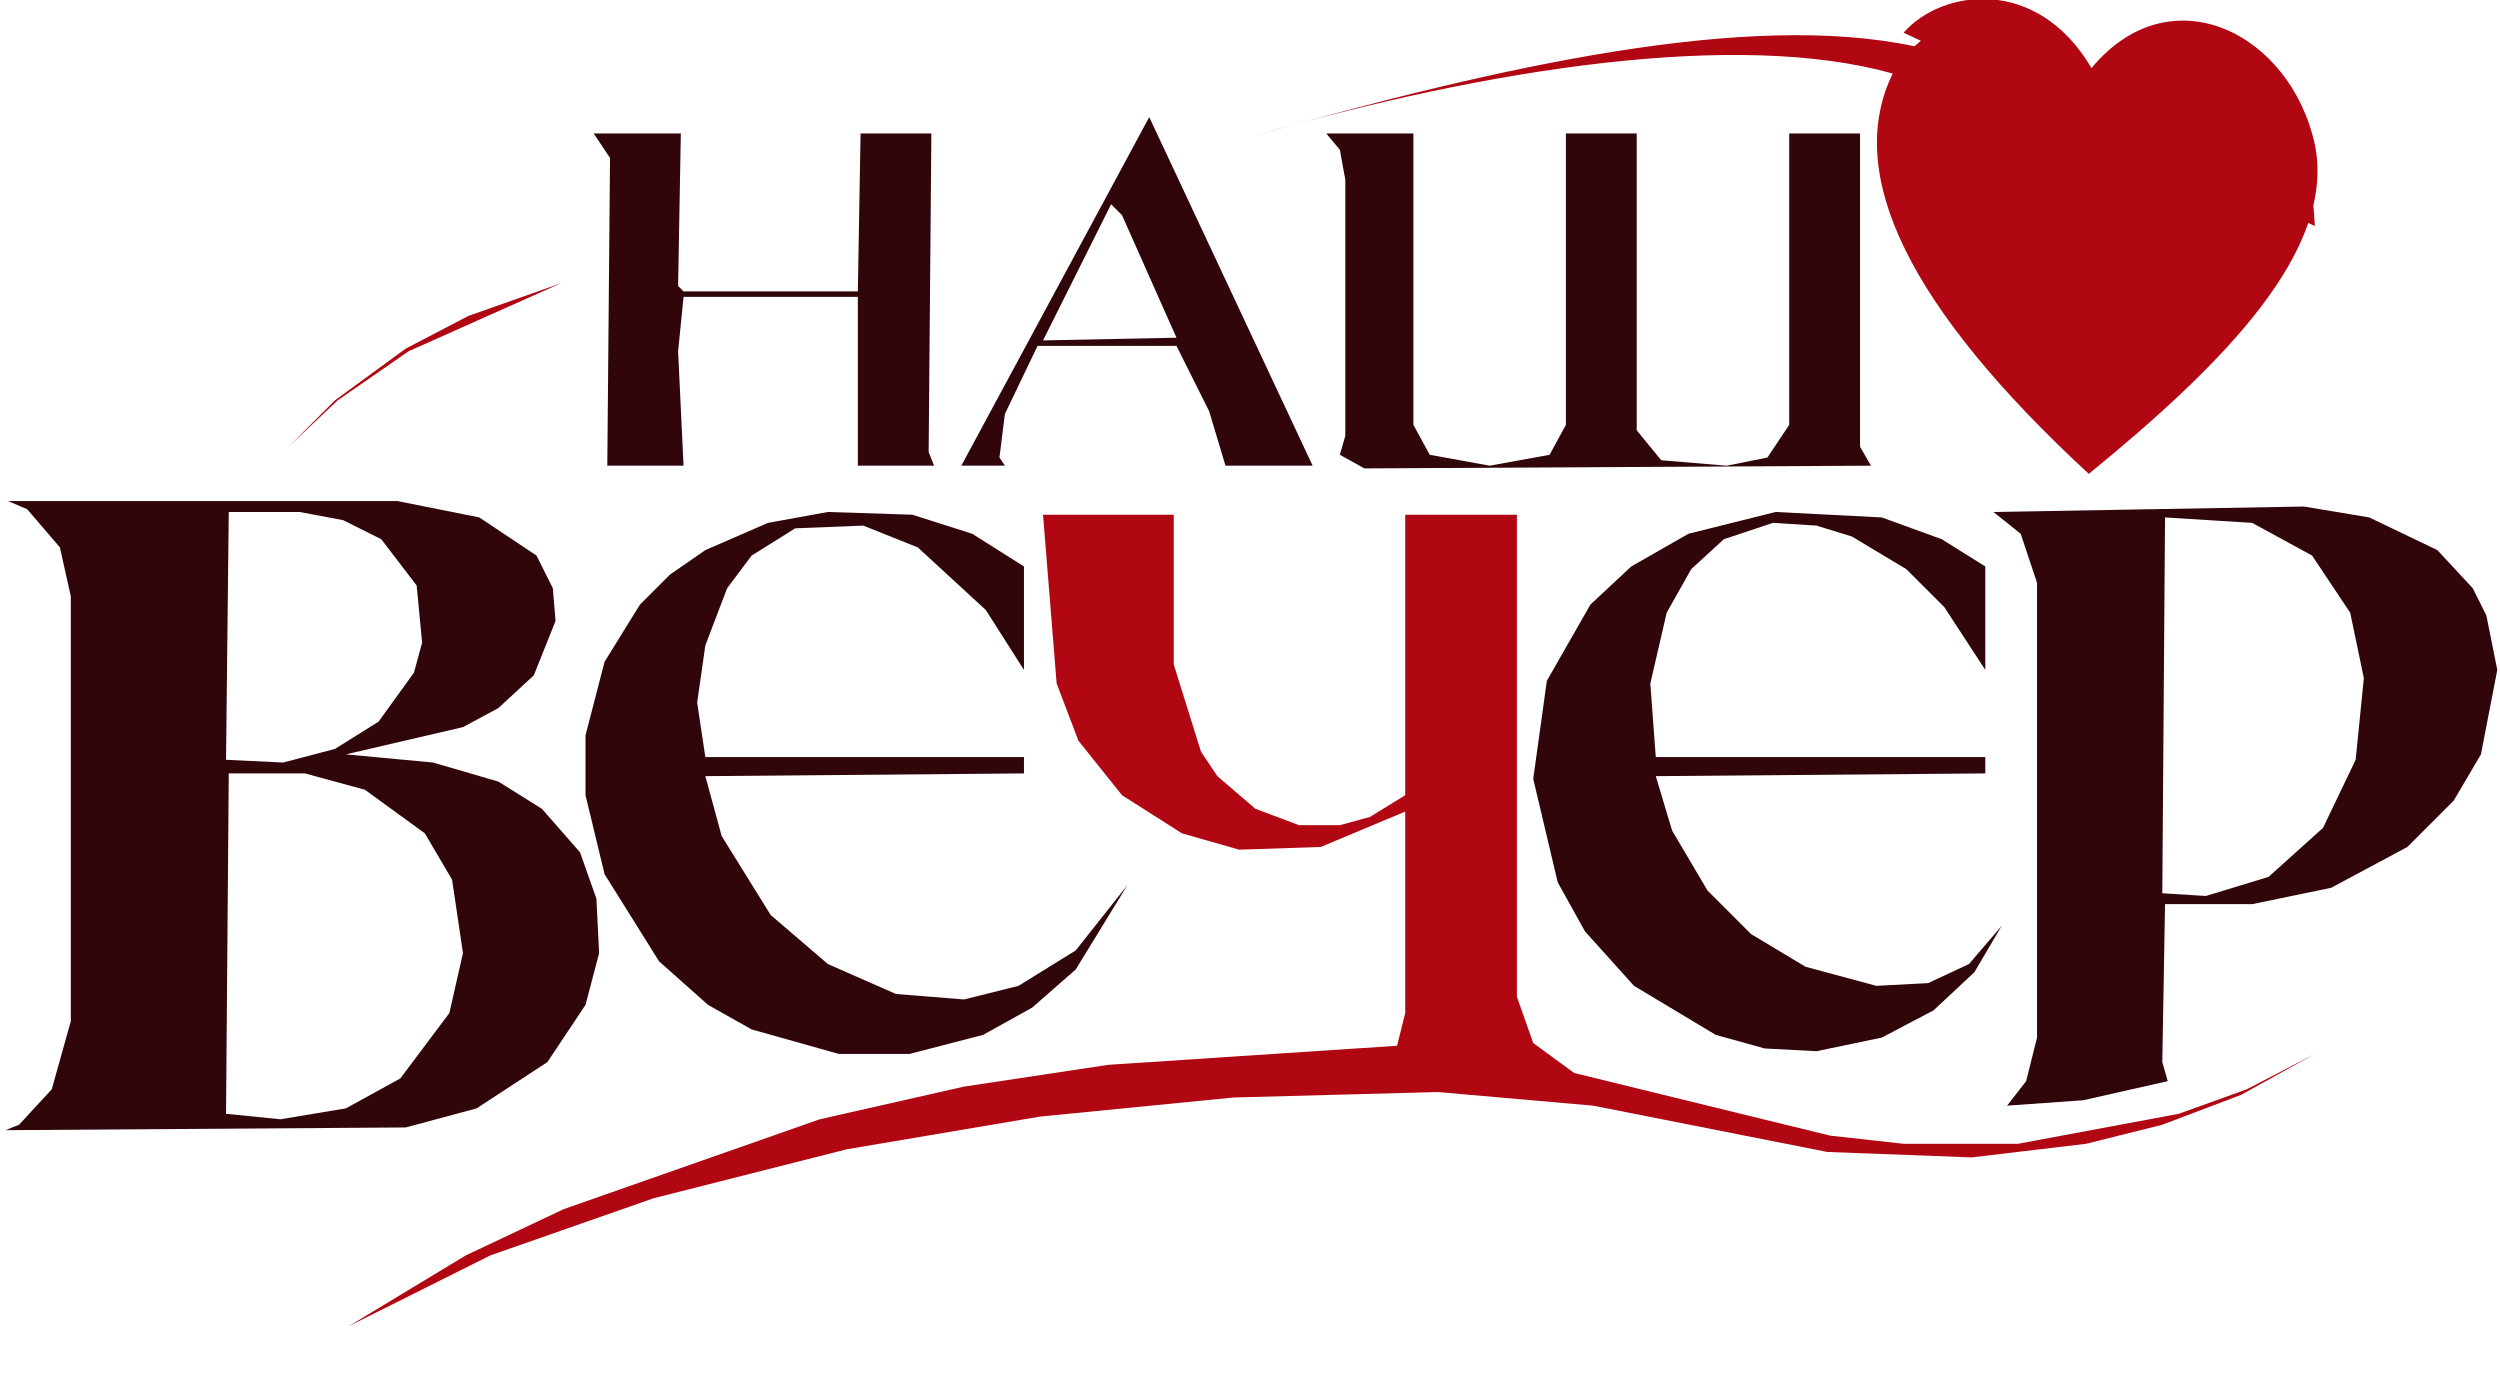
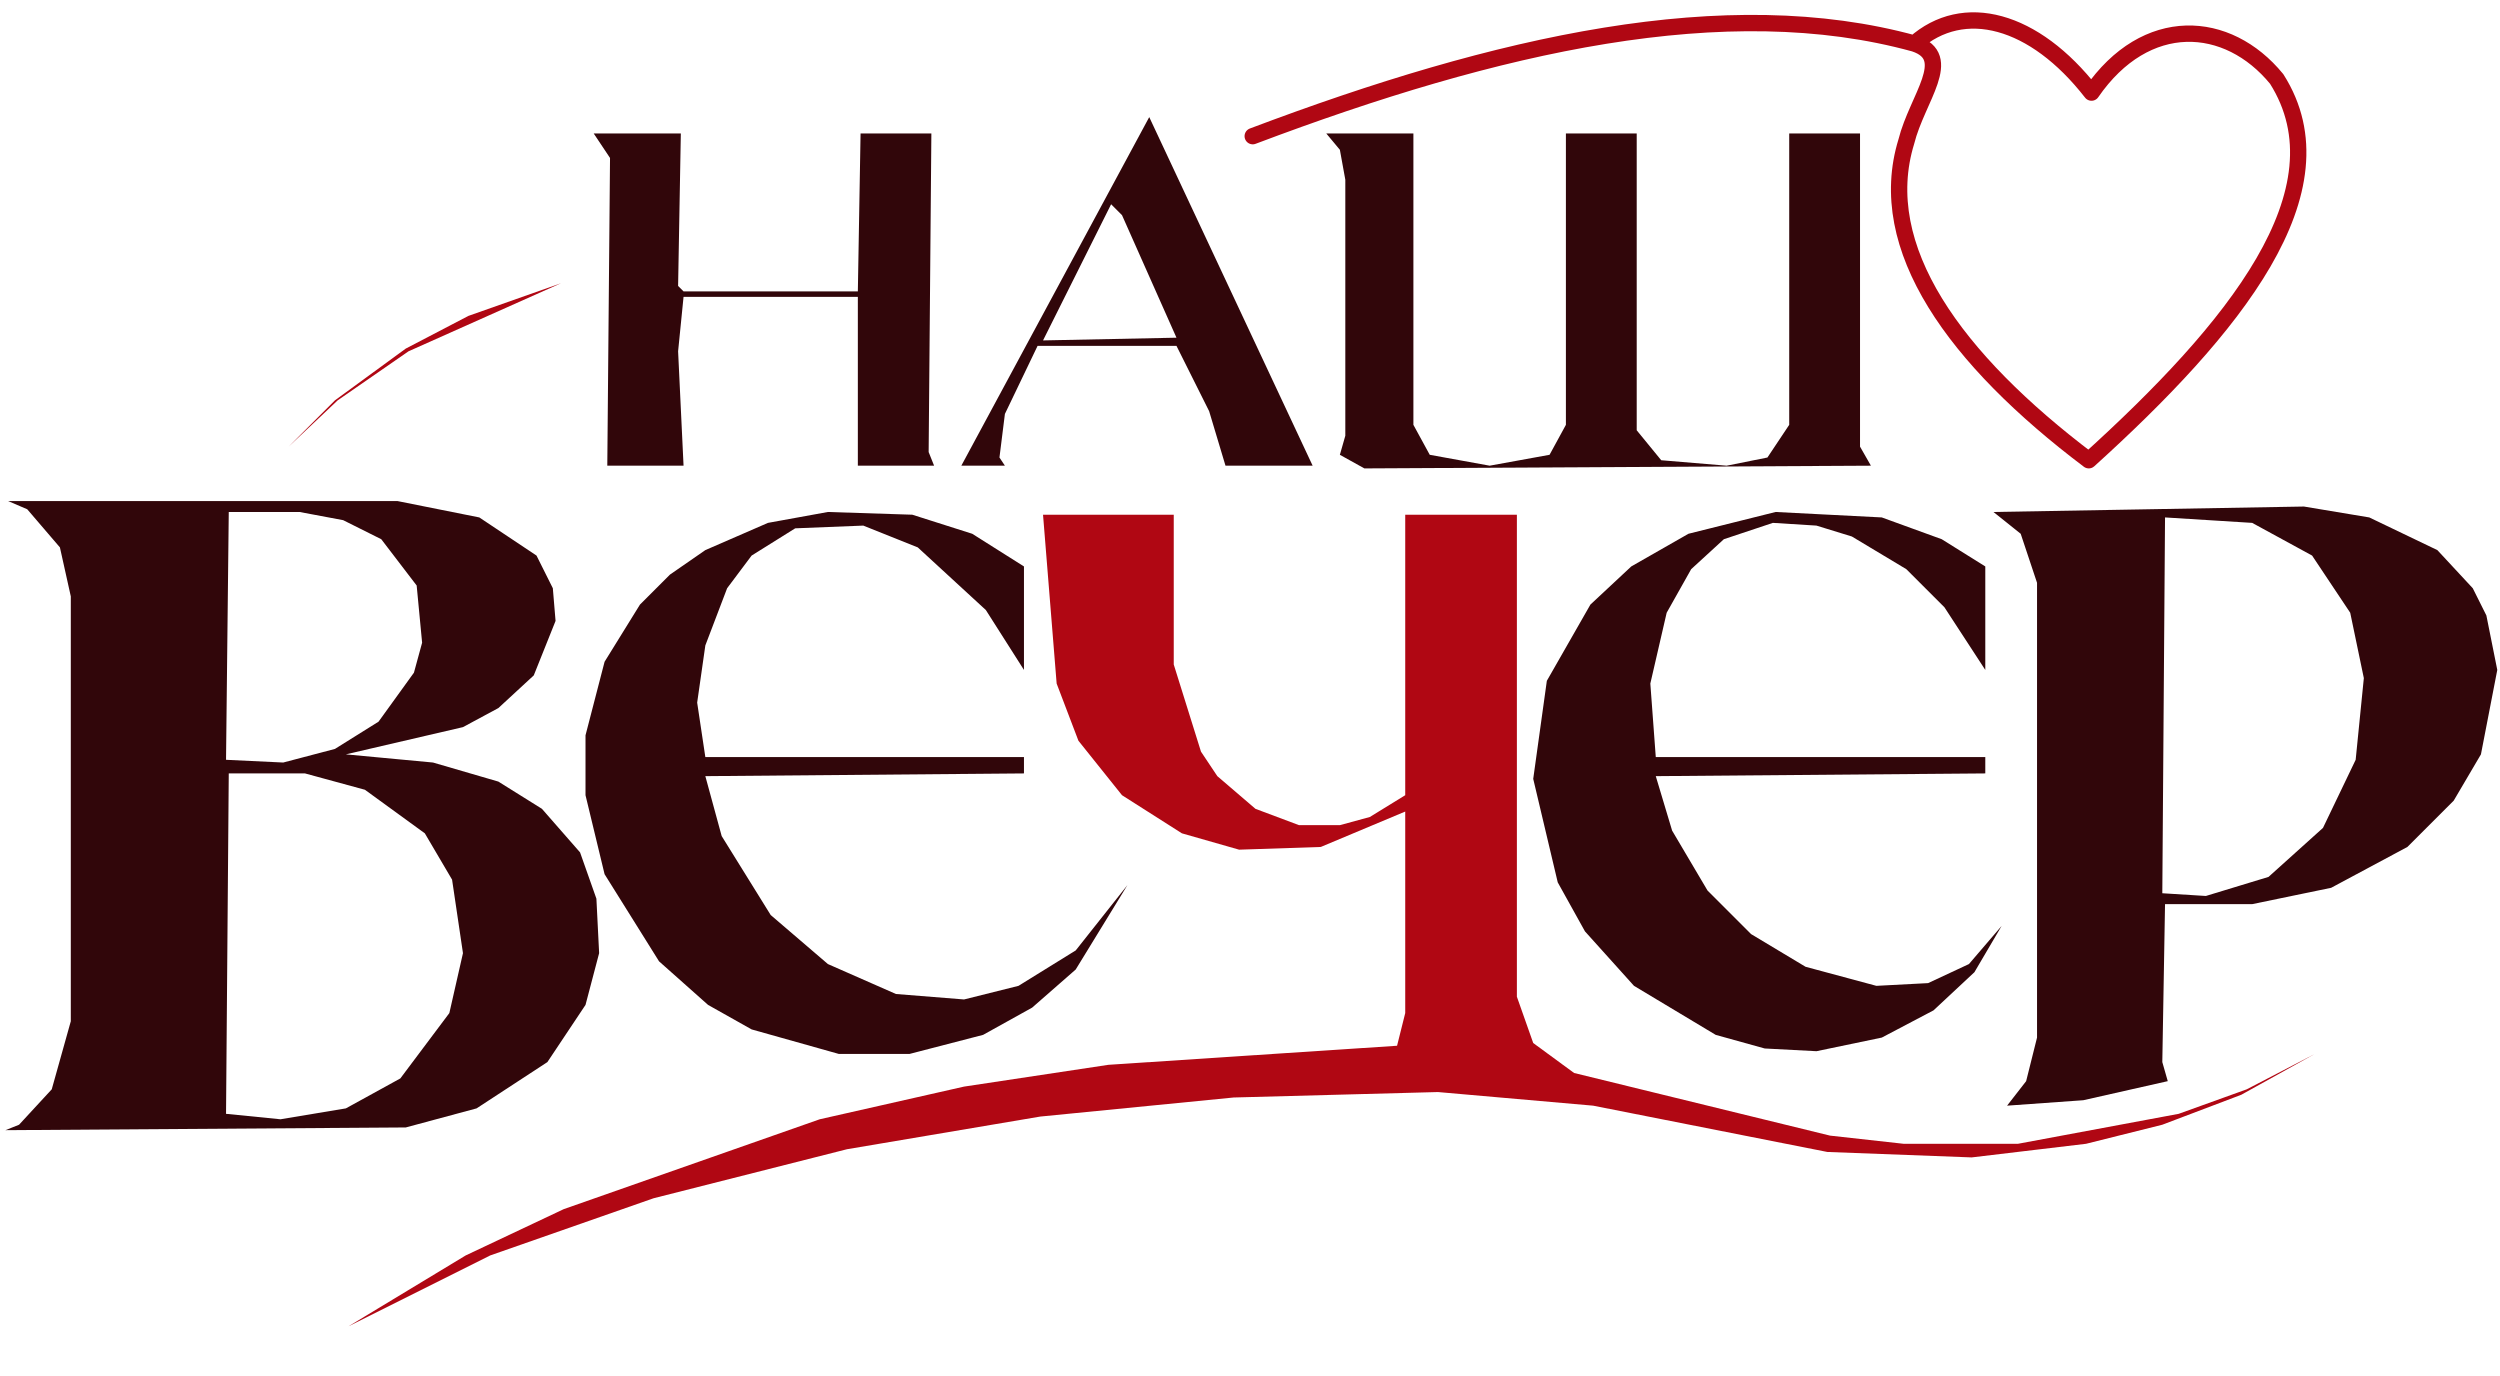
<svg xmlns="http://www.w3.org/2000/svg" width="918" height="505" viewBox="0 0 918 505" role="img" aria-label="Наш вечер">
  <path fill="#31060a" fill-rule="nonzero" d="M3,184 L10,187 L22,201 L26,219 L26,375 L19,400 L7,413 L2,415 L149,414 L175,407 L201,390 L215,369 L220,350 L219,330 L213,313 L199,297 L183,287 L159,280 L127,277 L170,267 L183,260 L196,248 L204,228 L203,216 L197,204 L176,190 L146,184Z M895,202 L870,190 L846,186 L732,188 L742,196 L748,214 L748,381 L744,397 L737,406 L765,404 L796,397 L794,390 L795,332 L827,332 L856,326 L884,311 L901,294 L911,277 L917,246 L913,226 L908,216Z M652,188 L620,196 L599,208 L584,222 L568,250 L563,286 L572,324 L582,342 L600,362 L630,380 L648,385 L667,386 L691,381 L710,371 L725,357 L735,340 L723,354 L708,361 L689,362 L663,355 L643,343 L627,327 L614,305 L608,285 L729,284 L729,278 L608,278 L606,251 L612,225 L621,209 L633,198 L651,192 L667,193 L680,197 L700,209 L714,223 L729,246 L729,208 L713,198 L691,190Z M282,192 L259,202 L246,211 L235,222 L222,243 L215,270 L215,292 L222,321 L242,353 L260,369 L276,378 L308,387 L334,387 L361,380 L379,370 L395,356 L414,325 L395,349 L374,362 L354,367 L329,365 L304,354 L283,336 L265,307 L259,285 L376,284 L376,278 L259,278 L256,258 L259,237 L267,216 L276,204 L292,194 L317,193 L337,201 L362,224 L376,246 L376,208 L357,196 L335,189 L304,188Z M487,49 L492,55 L494,66 L494,160 L492,167 L501,172 L687,171 L683,164 L683,49 L657,49 L657,156 L649,168 L634,171 L610,169 L601,158 L601,49 L575,49 L575,156 L569,167 L547,171 L525,167 L519,156 L519,49Z M84,284 L112,284 L134,290 L156,306 L166,323 L170,350 L165,372 L147,396 L127,407 L103,411 L83,409Z M795,190 L827,192 L849,204 L863,225 L868,249 L865,279 L853,304 L833,322 L810,329 L794,328Z M218,49 L224,58 L223,171 L251,171 L249,129 L251,109 L315,109 L315,171 L343,171 L341,166 L342,49 L316,49 L315,107 L251,107 L249,105 L250,49Z M84,188 L110,188 L126,191 L140,198 L153,215 L155,236 L152,247 L139,265 L123,275 L104,280 L83,279Z M422,43 L353,171 L369,171 L367,168 L369,152 L381,127 L432,127 L444,151 L450,171 L482,171Z M408,75 L412,79 L432,124 L383,125Z" />
-   <path fill="#b00713" fill-rule="nonzero" d="M128,487 L180,461 L240,440 L311,422 L382,410 L453,403 L528,401 L585,406 L671,423 L724,425 L766,420 L794,413 L823,402 L850,387 L825,400 L800,409 L741,420 L699,420 L672,417 L578,394 L563,383 L557,366 L557,189 L516,189 L516,292 L503,300 L492,303 L477,303 L461,297 L447,285 L441,276 L431,244 L431,189 L383,189 L388,251 L396,272 L412,292 L434,306 L455,312 L485,311 L516,298 L516,372 L513,384 L407,391 L354,399 L301,411 L207,444 L171,461Z M850,83 C849,61 844,44 832,29 C814,7 787,7 768,34 C752,6 721,0 703,17 C642,4 552,24 460,50 C547,25 638,11 695,27 C677,64 701,113 767,174 C816,134 858,92 850,53 C841,12 797,-10 768,25 C748,-9 713,-4 699,12Z M206,104 L172,116 L149,128 L123,147 L106,164 L124,147 L150,129Z" />
+   <path fill="#b00713" fill-rule="nonzero" d="M128,487 L180,461 L240,440 L311,422 L382,410 L453,403 L528,401 L585,406 L671,423 L724,425 L766,420 L794,413 L823,402 L850,387 L825,400 L800,409 L741,420 L699,420 L672,417 L578,394 L563,383 L557,366 L557,189 L516,189 L516,292 L503,300 L492,303 L477,303 L461,297 L447,285 L441,276 L431,244 L431,189 L383,189 L388,251 L396,272 L412,292 L434,306 L455,312 L485,311 L516,298 L516,372 L513,384 L407,391 L354,399 L301,411 L207,444 L171,461Z M206,104 L172,116 L149,128 L123,147 L106,164 L124,147 L150,129Z" />
+   <path fill="none" stroke="#b00713" stroke-width="6" stroke-linecap="round" stroke-linejoin="round" d="M460 50 C550 16 634 -3 703 16 C721 0 747 7 768 34 C788 5 818 7 836 29 C862 70 820 121 767 169 C718 132 688 91 700 52 C704 36 718 21 703 16" />
</svg>
